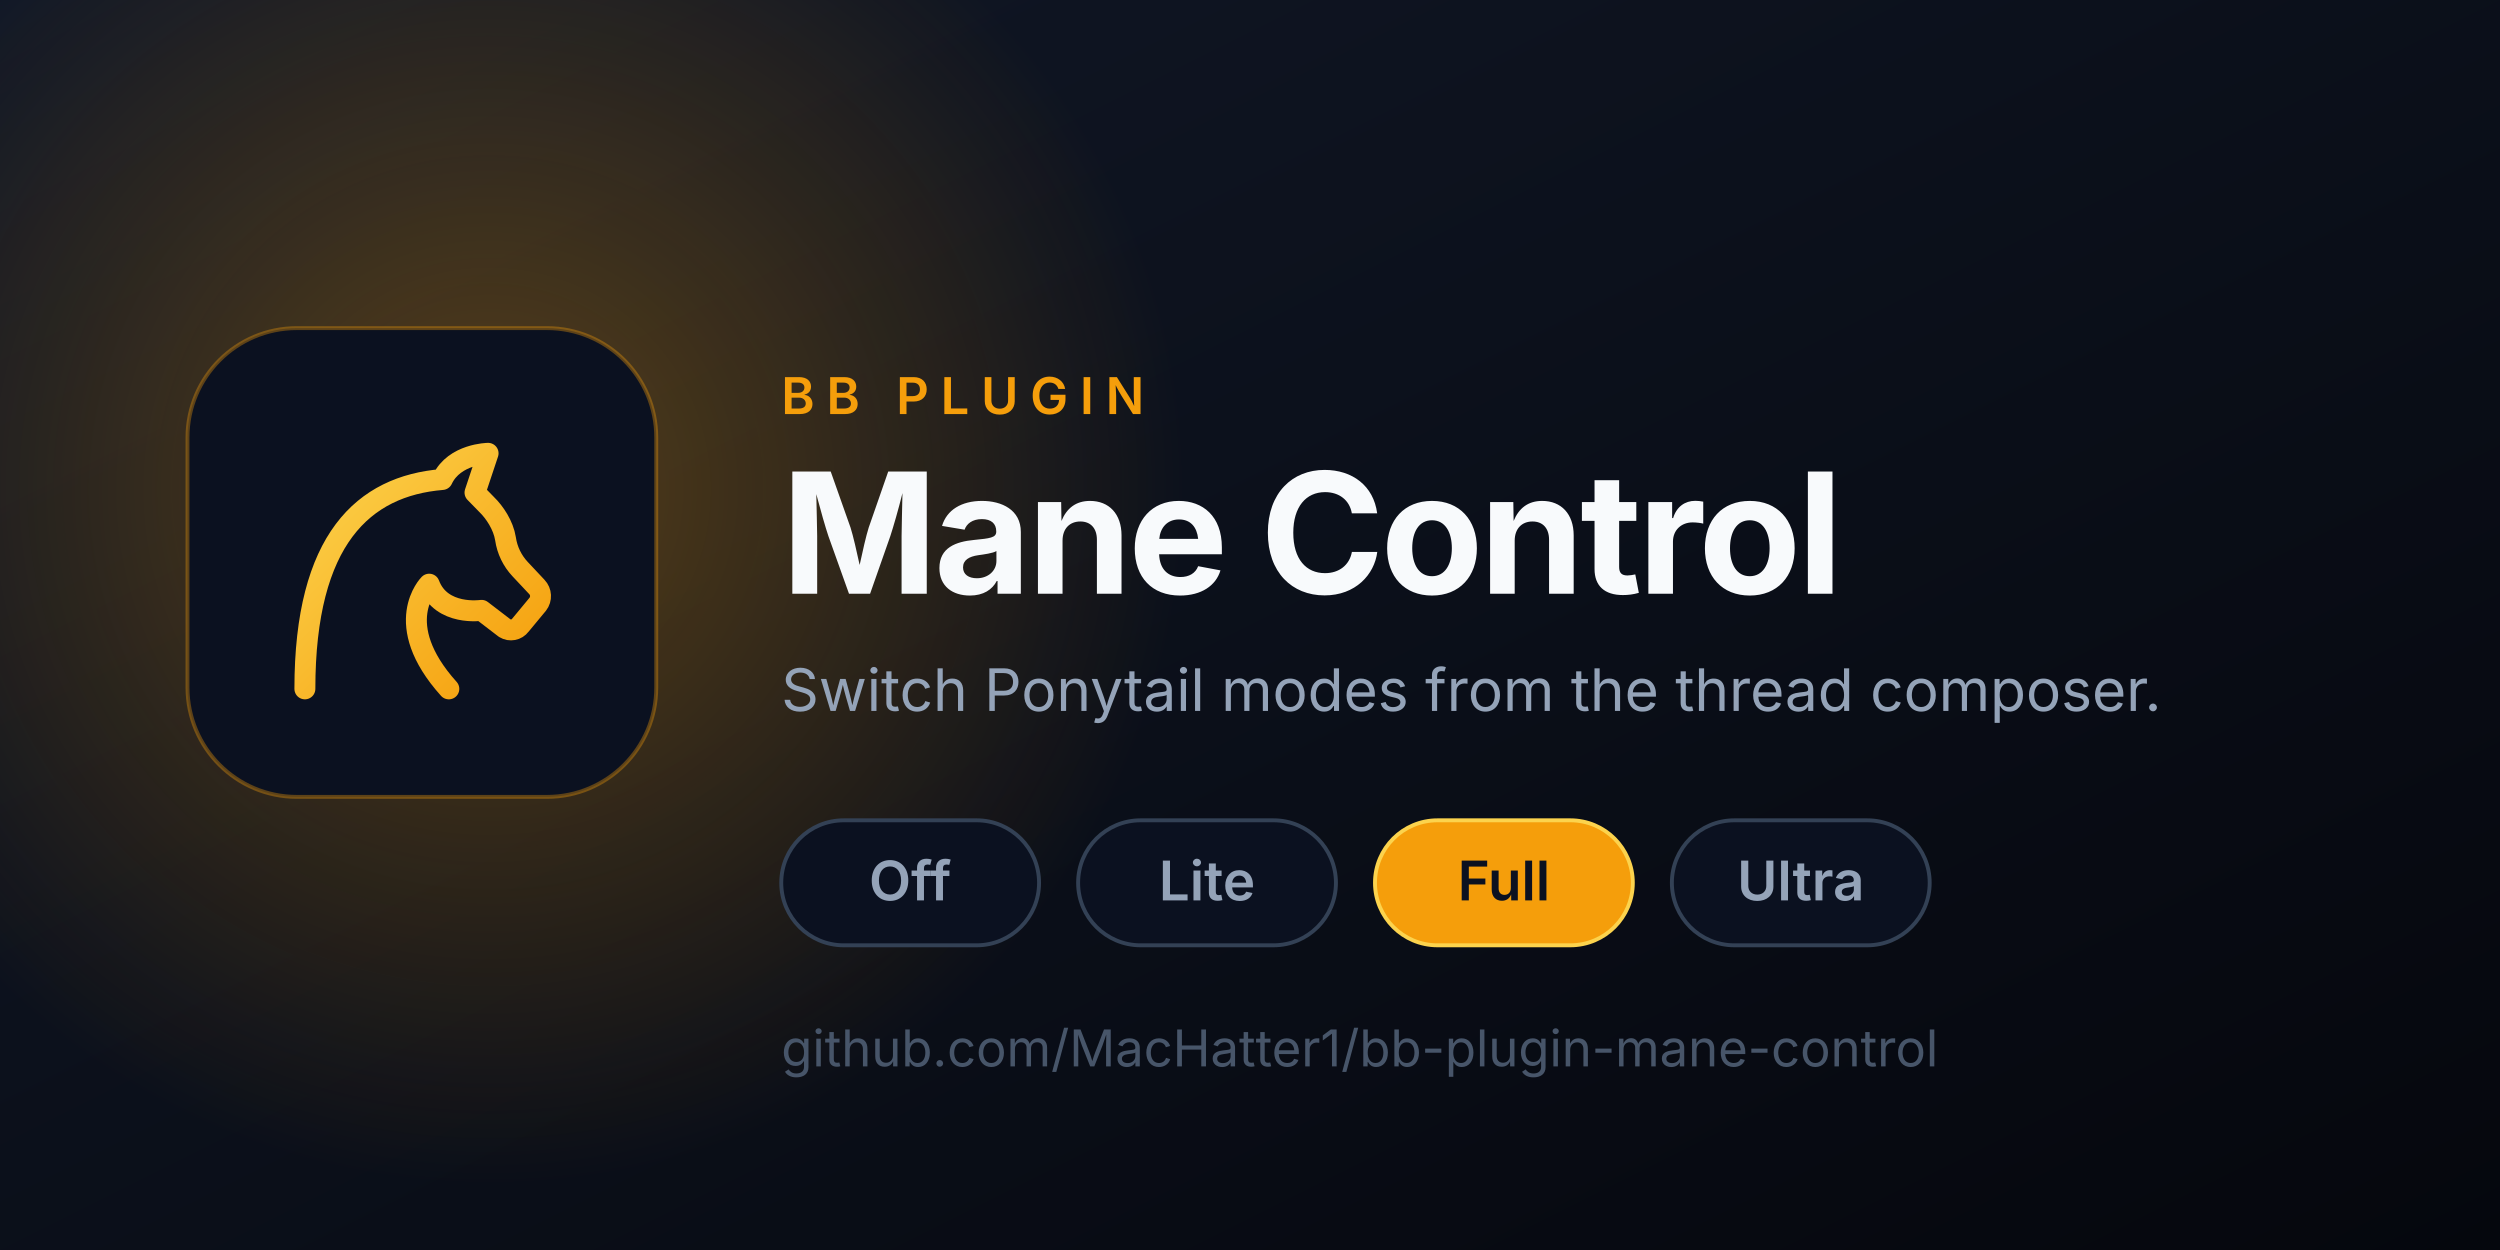
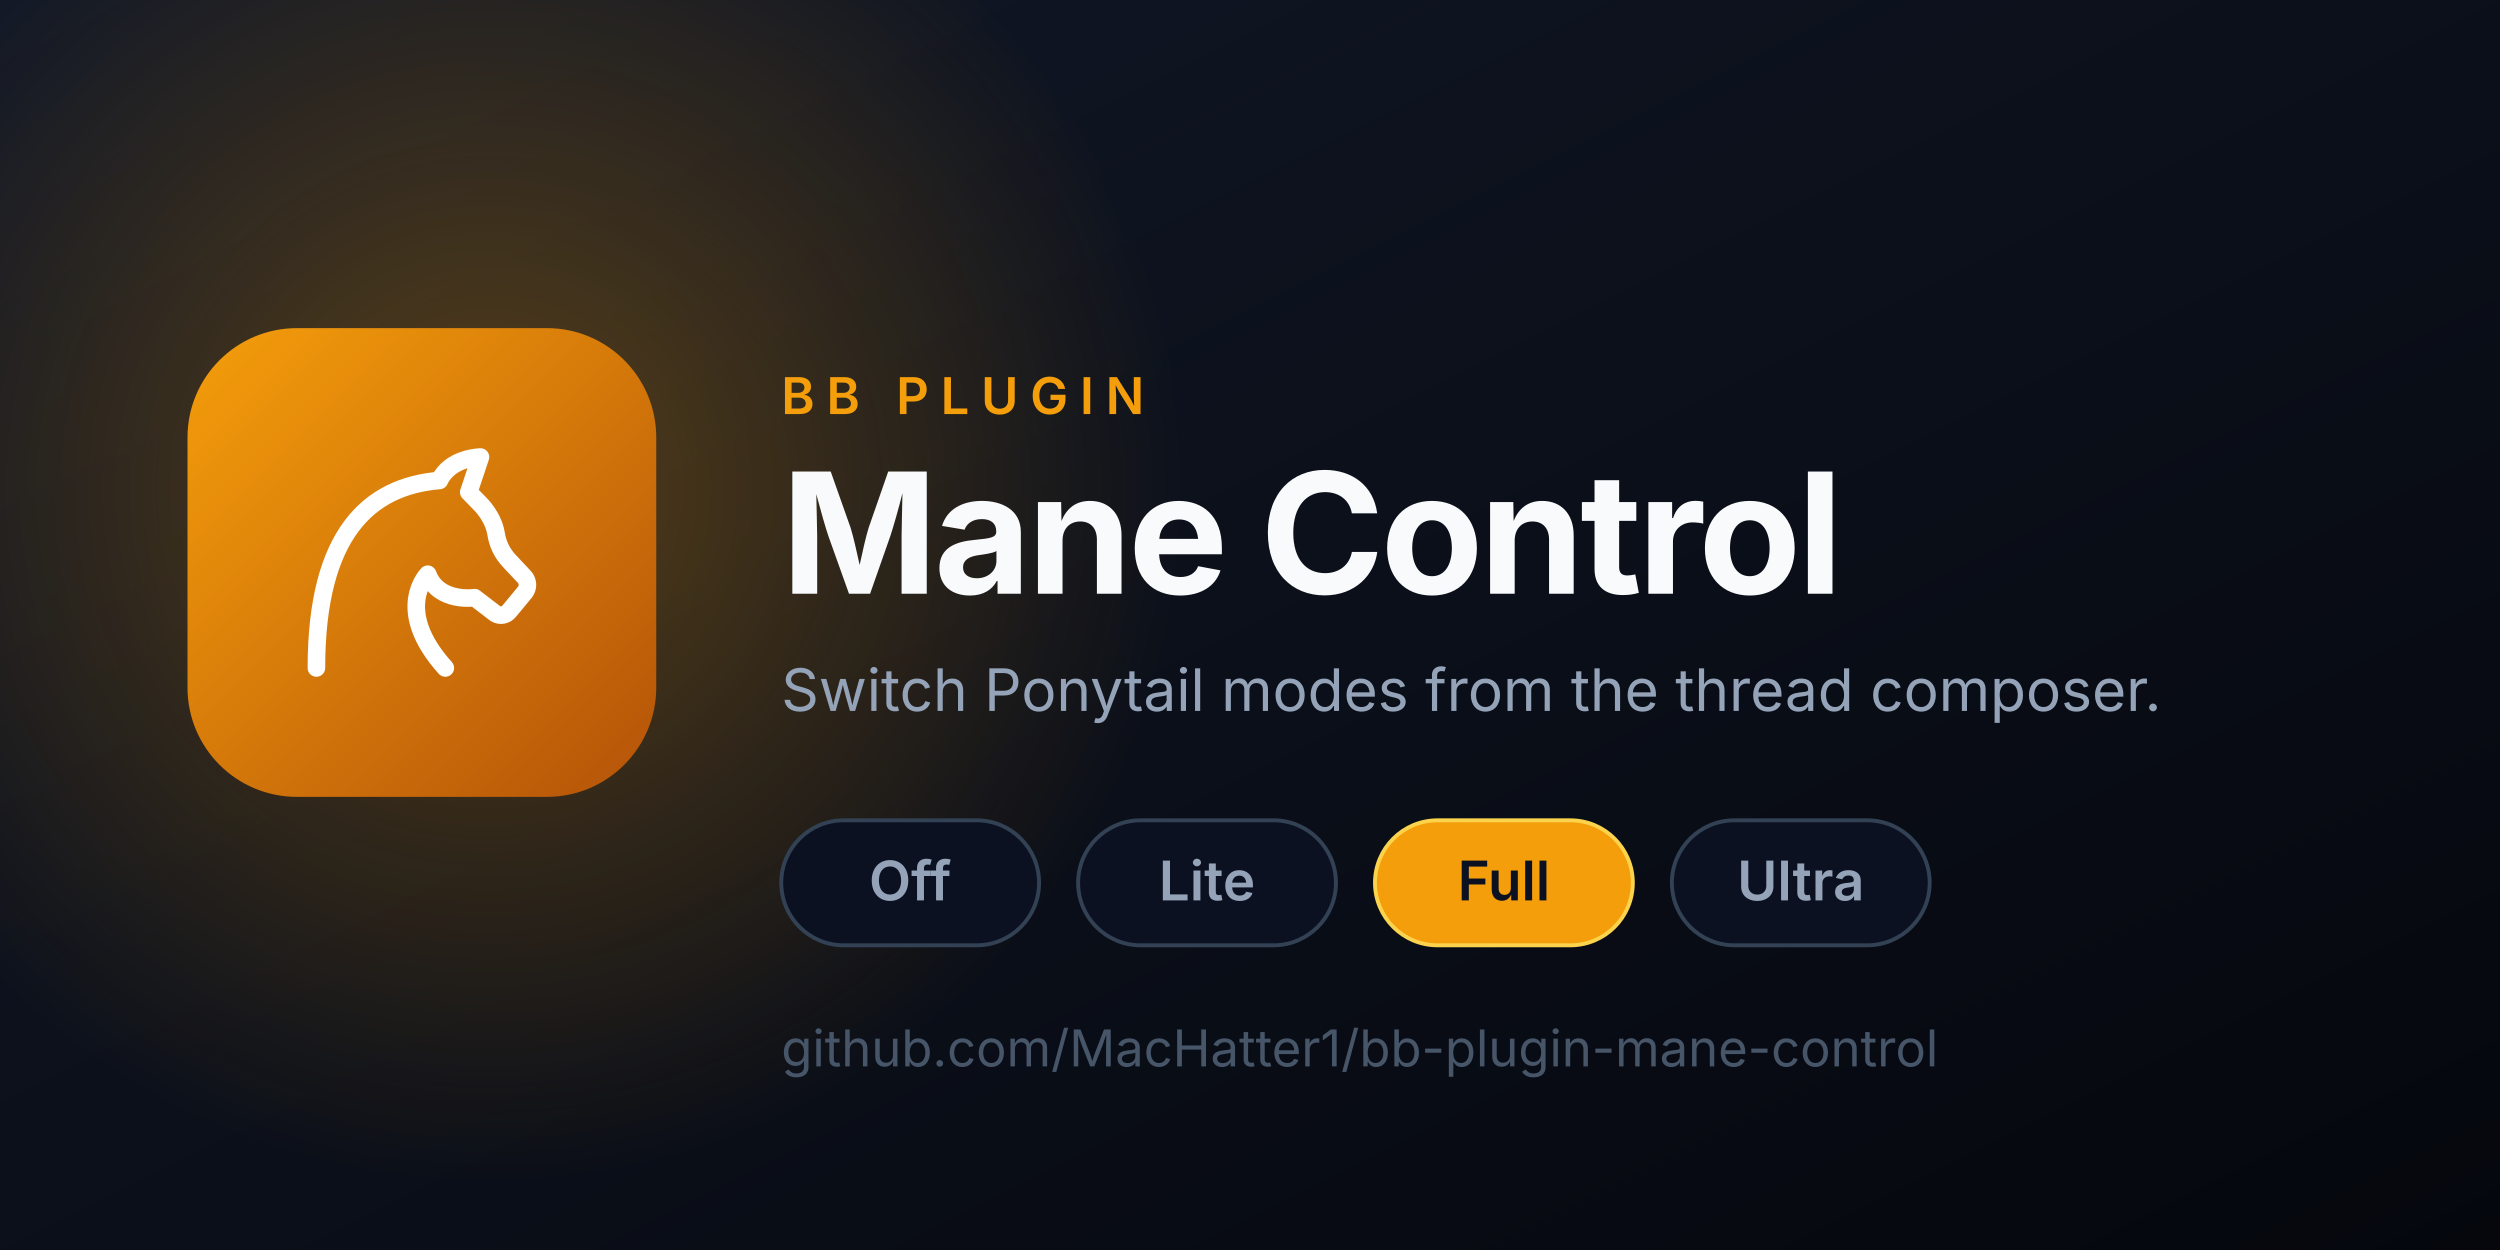
<svg xmlns="http://www.w3.org/2000/svg" viewBox="0 0 1280 640" width="1280" height="640" font-family="Inter, 'Helvetica Neue', Helvetica, Arial, sans-serif">
  <defs>
    <linearGradient id="bg" x1="0" y1="0" x2="1" y2="1">
      <stop offset="0" stop-color="#111827" />
      <stop offset="1" stop-color="#05070d" />
    </linearGradient>
-     <linearGradient id="mane" x1="0" y1="0" x2="1" y2="1">
-       <stop offset="0" stop-color="#fcd34d" />
-       <stop offset="1" stop-color="#f59e0b" />
+     <linearGradient id="tile" x1="0" y1="0" x2="1" y2="1">
+       <stop offset="0" stop-color="#f59e0b" />
+       <stop offset="1" stop-color="#b45309" />
    </linearGradient>
    <radialGradient id="glow" cx="0.5" cy="0.5" r="0.5">
      <stop offset="0" stop-color="#f59e0b" stop-opacity="0.32" />
      <stop offset="1" stop-color="#f59e0b" stop-opacity="0" />
    </radialGradient>
  </defs>
  <rect width="1280" height="640" fill="url(#bg)" />
  <circle cx="250" cy="250" r="360" fill="url(#glow)" />
  <g transform="translate(96 168)">
-     <rect width="240" height="240" rx="56" fill="#0b1120" stroke="#f59e0b" stroke-opacity="0.35" stroke-width="2" />
-     <g transform="translate(40 44) scale(6.7)" fill="none" stroke="url(#mane)" stroke-linecap="round" stroke-linejoin="round" stroke-width="1.6">
+     <rect width="240" height="240" rx="56" fill="url(#tile)" />
+     <g transform="translate(48 48) scale(6)" fill="none" stroke="#fff" stroke-linecap="round" stroke-linejoin="round" stroke-width="1.5">
      <path d="M14 21c-4.5-5-1.5-8-1.5-8 .924 2.463 4 2 4 2l1.774 1.36a.9.9 0 0 0 1.197-.23l1.327-1.602a1.01 1.01 0 0 0-.068-1.313l-1.282-1.366a4.28 4.28 0 0 1-1.116-2.313c-.162-1.036-.832-2.036-1.445-2.628L16 6l1-3s-2.576.03-3.5 2C7.5 5.5 3 9.536 3 21" />
    </g>
  </g>
  <text x="400" y="212" fill="#f59e0b" font-size="26" font-weight="600" letter-spacing="6">BB PLUGIN</text>
  <text x="400" y="304" fill="#f8fafc" font-size="86" font-weight="700" letter-spacing="-2">Mane Control</text>
  <text x="400" y="364" fill="#94a3b8" font-size="30" font-weight="400">Switch Ponytail modes from the thread composer.</text>
  <g transform="translate(400 420)" font-size="28" font-weight="600" text-anchor="middle">
    <g>
      <rect width="132" height="64" rx="32" fill="#0b1120" stroke="#334155" stroke-width="2" />
      <text x="66" y="41" fill="#94a3b8">Off</text>
    </g>
    <g transform="translate(152 0)">
      <rect width="132" height="64" rx="32" fill="#0b1120" stroke="#334155" stroke-width="2" />
      <text x="66" y="41" fill="#94a3b8">Lite</text>
    </g>
    <g transform="translate(304 0)">
      <rect width="132" height="64" rx="32" fill="#f59e0b" stroke="#fcd34d" stroke-width="2" />
      <text x="66" y="41" fill="#0b1120">Full</text>
    </g>
    <g transform="translate(456 0)">
      <rect width="132" height="64" rx="32" fill="#0b1120" stroke="#334155" stroke-width="2" />
      <text x="66" y="41" fill="#94a3b8">Ultra</text>
    </g>
  </g>
  <text x="400" y="546" fill="#475569" font-size="26">github.com/MacHatter1/bb-plugin-mane-control</text>
</svg>
